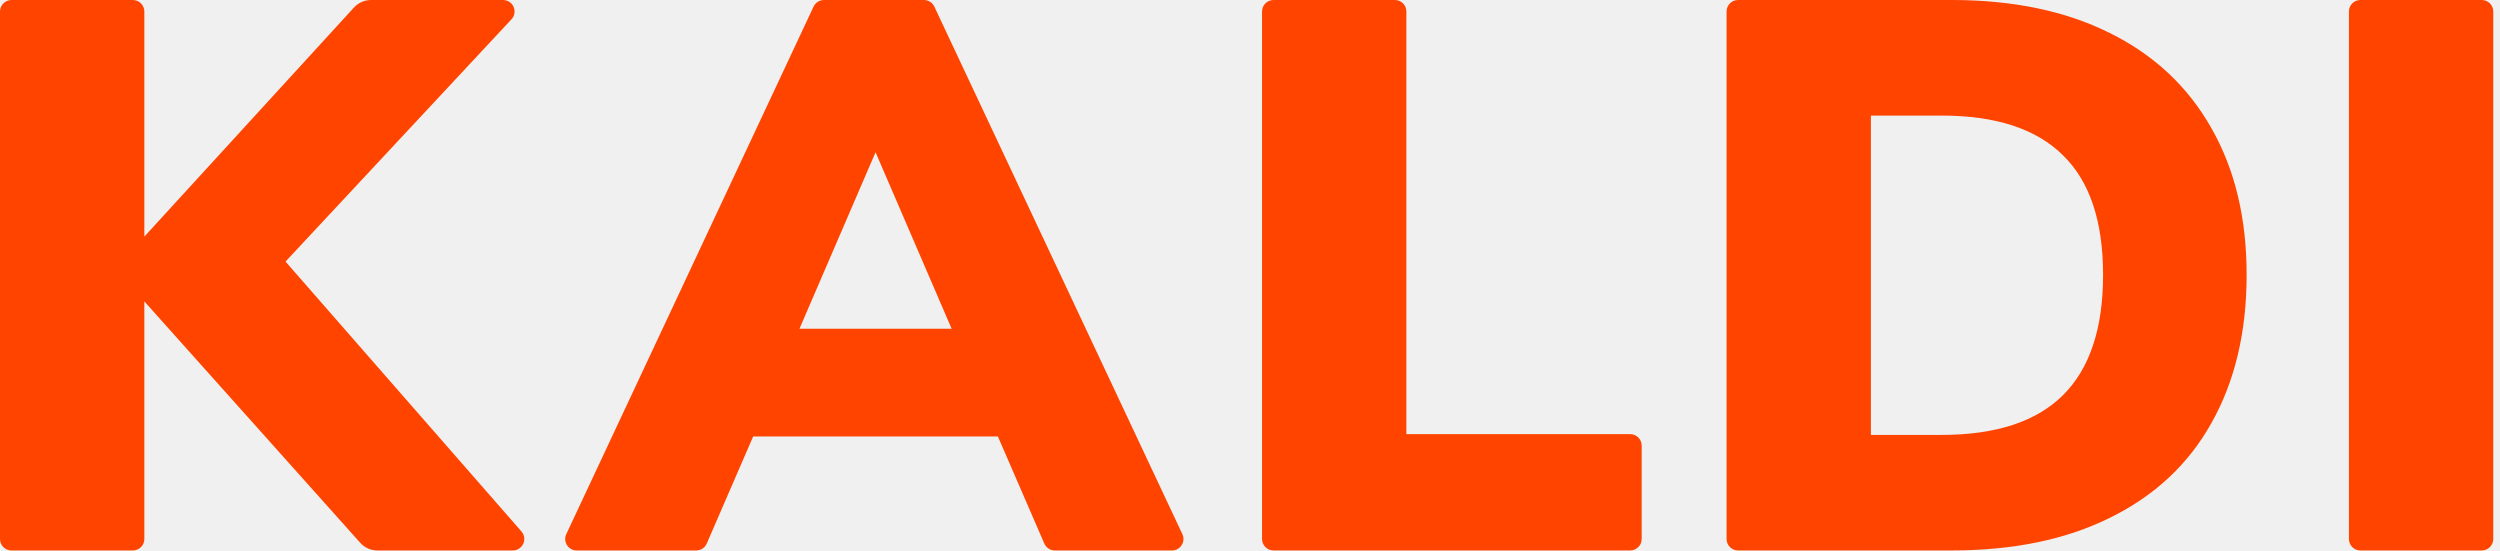
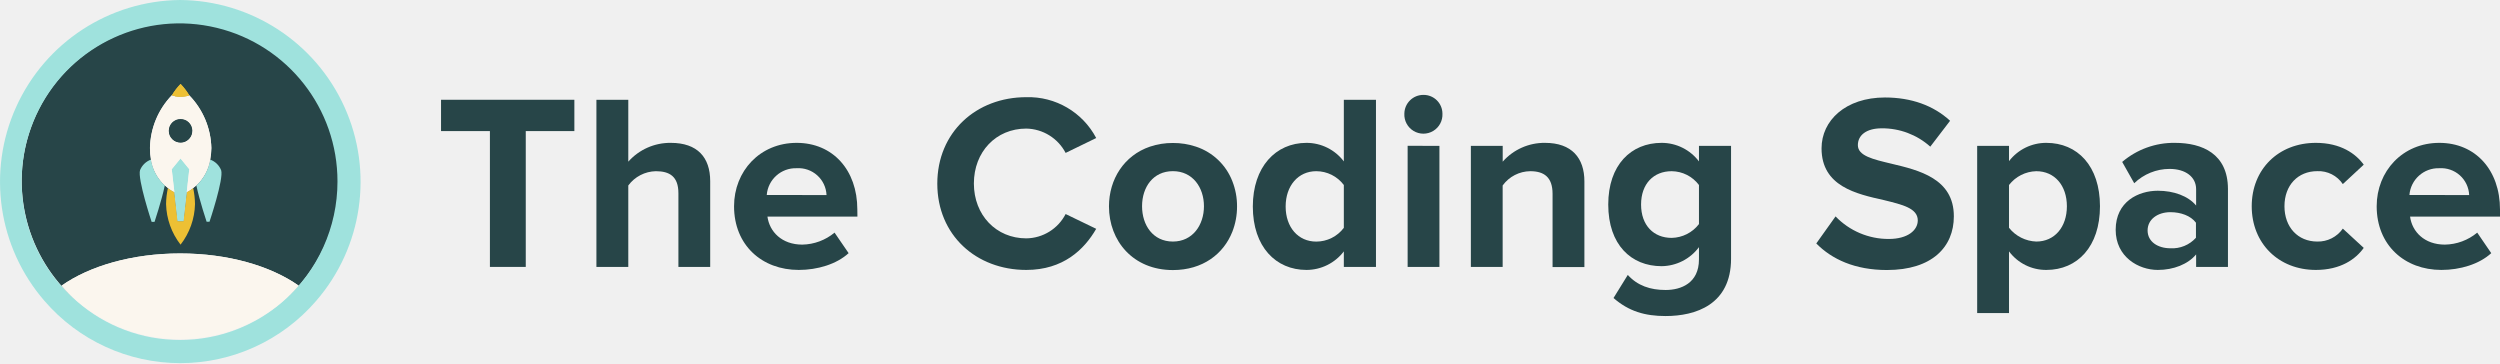
- <svg xmlns="http://www.w3.org/2000/svg" xmlns:xlink="http://www.w3.org/1999/xlink" viewBox="0 0 109 24">
-   <g transform="translate(-1470)">
-     <g style="mix-blend-mode:normal" transform="translate(1470)" fill="#f40">
-       <use xlink:href="#b" style="mix-blend-mode:normal" />
-       <use xlink:href="#c" style="mix-blend-mode:normal" />
-       <use xlink:href="#d" style="mix-blend-mode:normal" />
-       <use xlink:href="#e" style="mix-blend-mode:normal" />
-       <use xlink:href="#f" style="mix-blend-mode:normal" />
-     </g>
+ <svg xmlns="http://www.w3.org/2000/svg" viewBox="0 0 579.59 84.16" title="The Coding Space Logo" alt="The Coding Space Logo">
+   <defs>
+     <mask id="a" x="5.05" y="5.2" width="73.45" height="73.61" maskUnits="userSpaceOnUse">
+       <path d="M41.78,78.65A36.73,36.73,0,1,0,5.05,41.93,36.72,36.72,0,0,0,41.78,78.65Z" style="fill:#fff;fill-rule:evenodd" />
+     </mask>
+   </defs>
+   <path d="M41.84,22.4a7.14,7.14,0,0,1-1.15-.06,5.32,5.32,0,0,0,1.27.13,4.71,4.71,0,0,0,1.25-.17A7.36,7.36,0,0,1,41.84,22.4ZM41.78,5.2a36.74,36.74,0,0,0-24,64.56,36.65,36.65,0,0,1-3.51-3.54c6.45-4.55,16.36-7.46,27.48-7.46s21,2.91,27.47,7.46a36.65,36.65,0,0,1-3.51,3.54,36.73,36.73,0,0,0-24-64.56Zm3,38.37-.24.19a10.18,10.18,0,0,1-1.24.76l-.76,6.74H41.17l-.76-6.73a10.89,10.89,0,0,1-1.24-.77l-.24-.18q-.36-.27-.72-.6A10.55,10.55,0,0,1,35,37a14.86,14.86,0,0,1-.24-2.69,18.09,18.09,0,0,1,5.07-12.23h0a6,6,0,0,0,.84.26h0a5.32,5.32,0,0,0,1.27.13,4.71,4.71,0,0,0,1.25-.17c.47-.09.62-.2.64-.23h0A18.13,18.13,0,0,1,49,34.31,14.64,14.64,0,0,1,48.73,37a10.6,10.6,0,0,1-3.21,6A8.11,8.11,0,0,1,44.78,43.57Z" style="fill:#274548;fill-rule:evenodd" />
+   <g style="mask:url(#a)">
+     <path d="M65.74,69.76a36.26,36.26,0,0,1-47.93,0,36.75,36.75,0,0,0,47.93,0Z" style="fill:#fbf6ee;fill-rule:evenodd" />
  </g>
-   <defs>
-     <path id="b" d="M22.735 23.171c.283.323.053.829-.376.829h-5.907c-.285 0-.556-.121-.745-.333l-9.414-10.526v10.36c0 .276-.224.5-.5.5h-5.293c-.276 0-.5-.224-.5-.5v-23c0-.276.224-.5.5-.5h5.293c.276 0 .5.224.5.5v9.815l9.141-9.99c.19-.207.457-.325.738-.325h5.762c.437 0 .664.521.366.841l-9.851 10.563 10.287 11.767z" />
-     <path id="c" d="M45.991 24c-.199 0-.38-.118-.459-.301l-2.024-4.669h-10.67l-2.024 4.669c-.079.183-.259.301-.459.301h-5.212c-.366 0-.608-.381-.453-.712l10.782-23c.082-.176.259-.288.453-.288h4.358c.194 0 .37.112.453.287l10.815 23c.156.332-.086.713-.452.713h-5.108zm-11.135-9.668h6.635l-3.317-7.694-3.317 7.694z" />
-     <path id="d" d="M55.525 24c-.276 0-.5-.224-.5-.5v-23c0-.276.224-.5.5-.5h5.293c.276 0 .5.224.5.5v18.428h9.759c.276 0 .5.224.5.5v4.072c0 .276-.224.5-.5.5h-15.552z" />
-     <path id="e" d="M75.279.5c0-.276.224-.5.5-.5h9.315c2.667 0 4.959.477 6.874 1.43 1.938.953 3.42 2.338 4.446 4.153 1.026 1.793 1.539 3.926 1.539 6.4 0 2.496-.513 4.652-1.539 6.468-1.003 1.793-2.474 3.166-4.412 4.119-1.915.953-4.218 1.43-6.908 1.43h-9.315c-.276 0-.5-.224-.5-.5v-23zm9.37 18.462c2.371 0 4.138-.579 5.301-1.736 1.163-1.157 1.744-2.905 1.744-5.242 0-2.338-.581-4.074-1.744-5.209-1.163-1.157-2.93-1.736-5.301-1.736h-3.078v13.923h3.078z" />
-     <path id="f" d="M102.913 24c-.276 0-.5-.224-.5-.5v-23c0-.276.224-.5.5-.5h5.293c.276 0 .5.224.5.5v23c0 .276-.224.5-.5.5h-5.293z" />
-   </defs>
+   <path d="M41.78,0A42.15,42.15,0,0,0,10.3,69.75a41.58,41.58,0,0,0,63,0A42.15,42.15,0,0,0,41.78,0Zm0,78.81a36.15,36.15,0,0,1-24-9A36.61,36.61,0,1,1,78.24,42.08a36.86,36.86,0,0,1-12.5,27.68A36.14,36.14,0,0,1,41.78,78.81Z" style="fill:#9fe2dd;fill-rule:evenodd" />
+   <path d="M69.25,66.22a36.66,36.66,0,0,1-51.44,3.54,36.65,36.65,0,0,1-3.51-3.54c6.45-4.55,16.36-7.46,27.48-7.46S62.8,61.67,69.25,66.22Z" style="fill:#fbf6ee;fill-rule:evenodd" />
+   <path d="M44.57,30.32a2.72,2.72,0,0,1-2,2.63,2.82,2.82,0,0,1-.71.09,2.71,2.71,0,0,1-2.72-2.72,2.72,2.72,0,0,1,5.44,0Z" style="fill:#274548;fill-rule:evenodd" />
+   <path d="M45.21,47.32a15.94,15.94,0,0,1-3.35,9.4,16,16,0,0,1-3.36-9.4,18.66,18.66,0,0,1,.43-3.74l.24.18a10.89,10.89,0,0,0,1.24.77l.77,6.73h1.36l.76-6.74a10.18,10.18,0,0,0,1.24-.76l.24-.19A18.84,18.84,0,0,1,45.21,47.32Z" style="fill:#edc034;fill-rule:evenodd" />
+   <path d="M38.21,43c-.77,3.61-2.38,8.43-2.38,8.43h-.68s-3.32-10-2.68-12A4.36,4.36,0,0,1,35,37,10.55,10.55,0,0,0,38.21,43Z" style="fill:#9fe2dd;fill-rule:evenodd" />
+   <path d="M48.57,51.41H47.9S46.28,46.56,45.52,43a10.54,10.54,0,0,0,3.21-6,4.32,4.32,0,0,1,2.54,2.46C51.92,41.44,48.57,51.41,48.57,51.41Z" style="fill:#9fe2dd;fill-rule:evenodd" />
+   <polygon points="43.89 39.24 43.8 39.99 43.3 44.52 42.54 51.26 41.17 51.26 40.41 44.53 39.9 40.02 39.81 39.24 40.45 38.46 41.85 36.75 43.27 38.49 43.89 39.24" style="fill:#9fe2dd;fill-rule:evenodd" />
+   <path d="M43.86,22.07h0s-.17.14-.64.23a7.36,7.36,0,0,1-1.37.1,7.14,7.14,0,0,1-1.15-.06h0a6,6,0,0,1-.84-.26h0a18.09,18.09,0,0,0-5.07,12.23A14.86,14.86,0,0,0,35,37a10.55,10.55,0,0,0,3.23,6q.36.33.72.6l.24.18a10.89,10.89,0,0,0,1.24.77L39.9,40l-.09-.78.64-.78,1.4-1.71,1.43,1.74.61.75L43.8,40l-.5,4.53a10.18,10.18,0,0,0,1.24-.76l.24-.19a8.11,8.11,0,0,0,.74-.62,10.6,10.6,0,0,0,3.21-6A14.64,14.64,0,0,0,49,34.31,18.13,18.13,0,0,0,43.86,22.07ZM42.56,33a2.82,2.82,0,0,1-.71.09,2.69,2.69,0,0,1-.7-.09,2.72,2.72,0,1,1,1.41,0Z" style="fill:#fbf6ee;fill-rule:evenodd" />
+   <path d="M44.57,30.32a2.72,2.72,0,0,1-2,2.63,2.82,2.82,0,0,1-.71.09,2.71,2.71,0,0,1-2.72-2.72,2.72,2.72,0,0,1,5.44,0Z" style="fill:#274548;fill-rule:evenodd" />
+   <path d="M43.86,22.07h0s-.17.14-.65.23a7.87,7.87,0,0,1-1.36.11,8.26,8.26,0,0,1-1.15-.07h0a6,6,0,0,1-.84-.26h0a13.7,13.7,0,0,1,2-2.61A14.23,14.23,0,0,1,43.86,22.07Z" style="fill:#edc034;fill-rule:evenodd" />
+   <path d="M43.86,22.07h0s-.17.14-.65.23a7.87,7.87,0,0,1-1.36.11,8.26,8.26,0,0,1-1.15-.07h0a6,6,0,0,1-.84-.26h0a13.7,13.7,0,0,1,2-2.61A14.23,14.23,0,0,1,43.86,22.07Z" style="fill:#edc034;fill-rule:evenodd" />
+   <path d="M102.25,23.13v7.26h11.33V61.88h8.31V30.39h11.27V23.13Z" style="fill:#274548" />
+   <path d="M155.53,33.12a13,13,0,0,0-9.87,4.36V23.13h-7.39V61.88h7.39V43a8.14,8.14,0,0,1,6.39-3.31c3.19,0,5.23,1.22,5.23,5.11V61.88h7.37V42C164.65,36.49,161.69,33.12,155.53,33.12Z" style="fill:#274548" />
+   <path d="M198.76,48.58c0-9.18-5.69-15.46-14.06-15.46-8.54,0-14.52,6.57-14.52,14.7,0,9,6.44,14.76,15,14.76,4.35,0,8.77-1.33,11.56-3.89l-3.26-4.76A12,12,0,0,1,186,56.71c-4.76,0-7.61-3-8.08-6.5h20.86Zm-21-3.37A6.74,6.74,0,0,1,184.7,39a6.51,6.51,0,0,1,6.92,6.22Z" style="fill:#274548" />
+   <path d="M237.93,55.26c-7,0-12.15-5.4-12.15-12.72s5.11-12.73,12.15-12.73a10.5,10.5,0,0,1,9.12,5.64L254.14,32a17.74,17.74,0,0,0-16.21-9.47c-11.62,0-20.63,8.13-20.63,20.05s9,20,20.63,20c8.54,0,13.42-4.7,16.21-9.53l-7.09-3.43A10.39,10.39,0,0,1,237.93,55.26Z" style="fill:#274548" />
+   <path d="M285.7,42a13.61,13.61,0,0,0-8.42-8,16.51,16.51,0,0,0-5.36-.85,16.32,16.32,0,0,0-5.33.85c-6,2.05-9.49,7.57-9.49,13.85,0,8,5.58,14.76,14.82,14.76,6.89,0,11.73-3.7,13.78-8.88a15.88,15.88,0,0,0,1.09-5.88A15.71,15.71,0,0,0,285.7,42ZM271.92,56c-4.59,0-7.15-3.77-7.15-8.19s2.56-8.13,7.15-8.13,7.2,3.78,7.2,8.13S276.51,56,271.92,56Z" style="fill:#274548" />
+   <path d="M311.55,23.13V37.42a10.84,10.84,0,0,0-8.66-4.3c-7.15,0-12.44,5.58-12.44,14.76,0,9.36,5.35,14.7,12.44,14.7a10.9,10.9,0,0,0,8.66-4.3v3.6H319V23.13Zm0,29.69a8,8,0,0,1-6.4,3.19c-4.18,0-7.09-3.31-7.09-8.13s2.91-8.19,7.09-8.19a8,8,0,0,1,6.4,3.2Z" style="fill:#274548" />
+   <path d="M330,22a4.4,4.4,0,0,0-4.42,4.36,4.42,4.42,0,1,0,8.83,0A4.36,4.36,0,0,0,330,22Zm-3.66,11.8V61.88h7.37V33.82Z" style="fill:#274548" />
+   <path d="M358.21,33.12a12.89,12.89,0,0,0-9.83,4.36V33.82H341V61.88h7.37V43a8,8,0,0,1,6.4-3.31c3.13,0,5.17,1.33,5.17,5.23v17h7.38V42.07C367.33,36.61,364.37,33.12,358.21,33.12Z" style="fill:#274548" />
+   <path d="M393.88,33.82v3.6a10.84,10.84,0,0,0-8.66-4.3c-7.09,0-12.37,5.12-12.37,14.3,0,9.35,5.34,14.29,12.37,14.29a10.94,10.94,0,0,0,8.66-4.41v2.84c0,5.52-4.18,7.09-7.73,7.09s-6.51-1-8.77-3.49l-3.31,5.35c3.54,3.08,7.26,4.18,12.08,4.18,6.92,0,15.17-2.61,15.17-13.3V33.82Zm0,18.13a8.17,8.17,0,0,1-6.33,3.2c-4.18,0-7.09-2.91-7.09-7.73s2.91-7.73,7.09-7.73a8,8,0,0,1,6.33,3.2Z" style="fill:#274548" />
+   <path d="M438.45,37.94c-4.18-1-7.73-1.8-7.73-4.29,0-2.33,2-3.9,5.52-3.9A16.67,16.67,0,0,1,447.51,34l4.59-6c-3.83-3.54-9-5.4-15.1-5.4-9.13,0-14.7,5.34-14.7,11.79,0,8.84,8.13,10.58,14.46,12,4.24,1.05,7.85,1.86,7.85,4.71,0,2.2-2.21,4.3-6.74,4.3a17,17,0,0,1-12.32-5.23l-4.47,6.27c3.6,3.66,8.94,6.16,16.38,6.16,10.46,0,15.51-5.34,15.51-12.43C453,41.37,444.84,39.46,438.45,37.94Z" style="fill:#274548" />
+   <path d="M474.42,33.12a10.84,10.84,0,0,0-8.66,4.24V33.82h-7.38V72.58h7.38V58.28a10.71,10.71,0,0,0,8.66,4.3c7.2,0,12.43-5.4,12.43-14.76S481.62,33.12,474.42,33.12ZM472.09,56a8.45,8.45,0,0,1-6.33-3.19V42.89a8.24,8.24,0,0,1,6.33-3.2c4.24,0,7.09,3.31,7.09,8.13S476.33,56,472.09,56Z" style="fill:#274548" />
+   <path d="M504.22,33.12A18.43,18.43,0,0,0,492,37.54l2.79,4.94a11.82,11.82,0,0,1,8.2-3.32c3.71,0,6.15,1.86,6.15,4.71v3.78c-1.85-2.21-5.17-3.43-8.88-3.43-4.48,0-9.77,2.5-9.77,9.06,0,6.28,5.29,9.3,9.77,9.3,3.66,0,7-1.33,8.88-3.6v2.9h7.38V43.76C516.48,35.68,510.61,33.12,504.22,33.12Zm4.88,22a7.39,7.39,0,0,1-5.92,2.44c-2.91,0-5.29-1.51-5.29-4.13s2.38-4.24,5.29-4.24c2.38,0,4.7.81,5.92,2.44Z" style="fill:#274548" />
+   <path d="M537.23,56c-4.48,0-7.61-3.31-7.61-8.19s3.13-8.13,7.61-8.13a6.77,6.77,0,0,1,5.92,3L548,38.18c-1.86-2.56-5.35-5.06-11.1-5.06-8.66,0-14.87,6.1-14.87,14.7s6.21,14.76,14.87,14.76c5.75,0,9.24-2.5,11.1-5.11L543.15,53A7,7,0,0,1,537.23,56Z" style="fill:#274548" />
+   <path d="M579.59,48.58c0-9.18-5.7-15.46-14.06-15.46C557,33.12,551,39.69,551,47.82c0,9,6.45,14.76,15,14.76,4.36,0,8.78-1.33,11.56-3.89l-3.25-4.76a12,12,0,0,1-7.5,2.78c-4.76,0-7.61-3-8.07-6.5h20.86Zm-21-3.37A6.75,6.75,0,0,1,565.53,39a6.5,6.5,0,0,1,6.91,6.22Z" style="fill:#274548" />
</svg>
